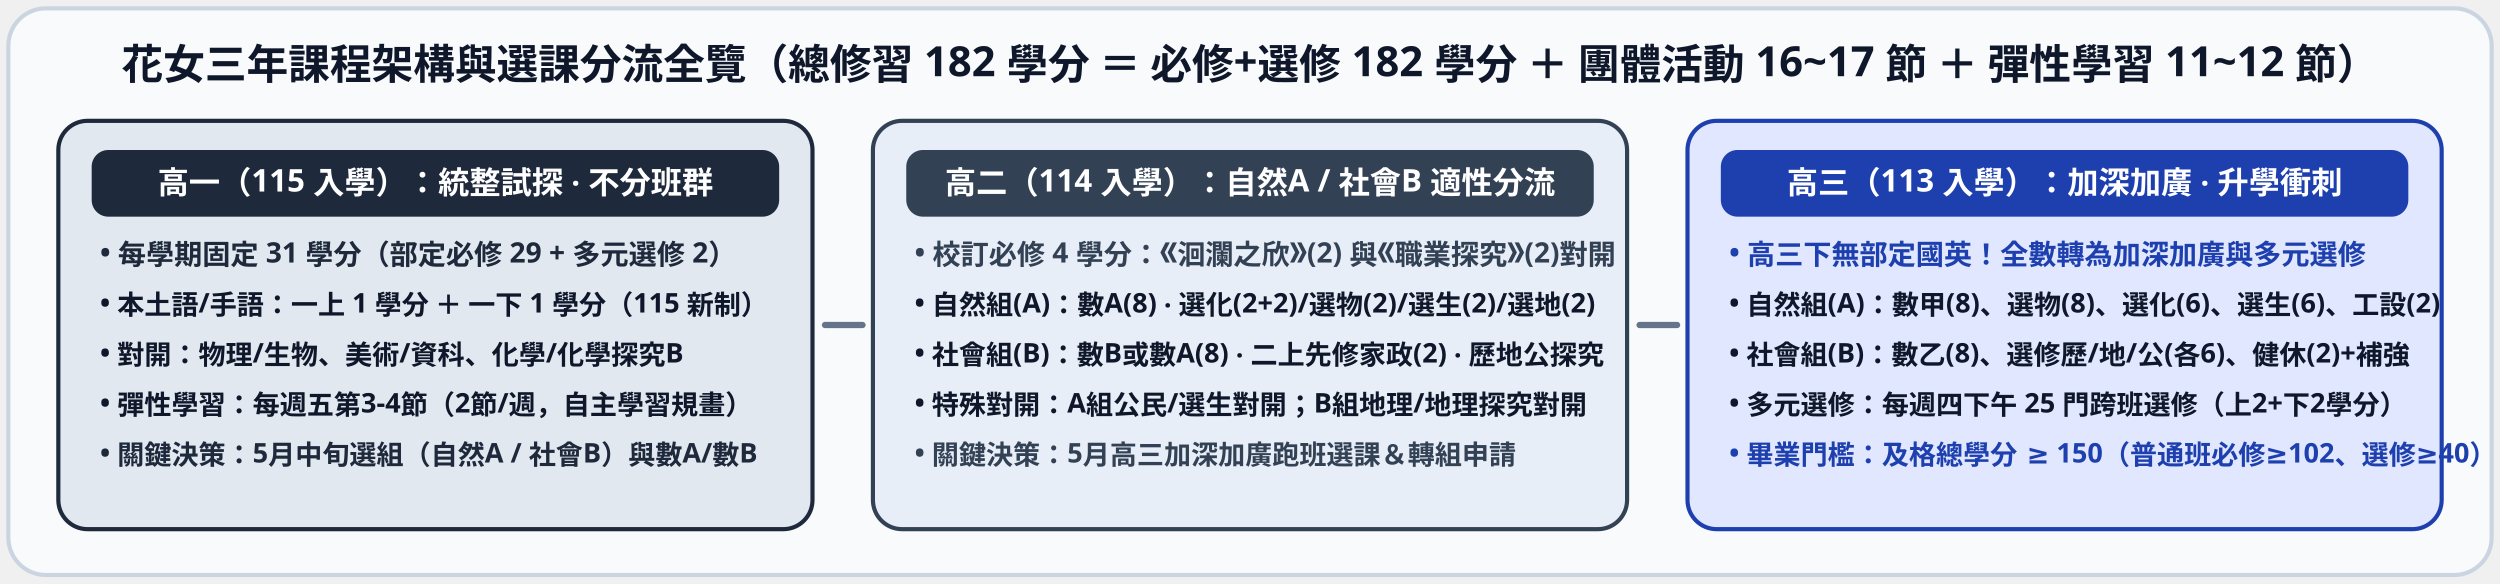
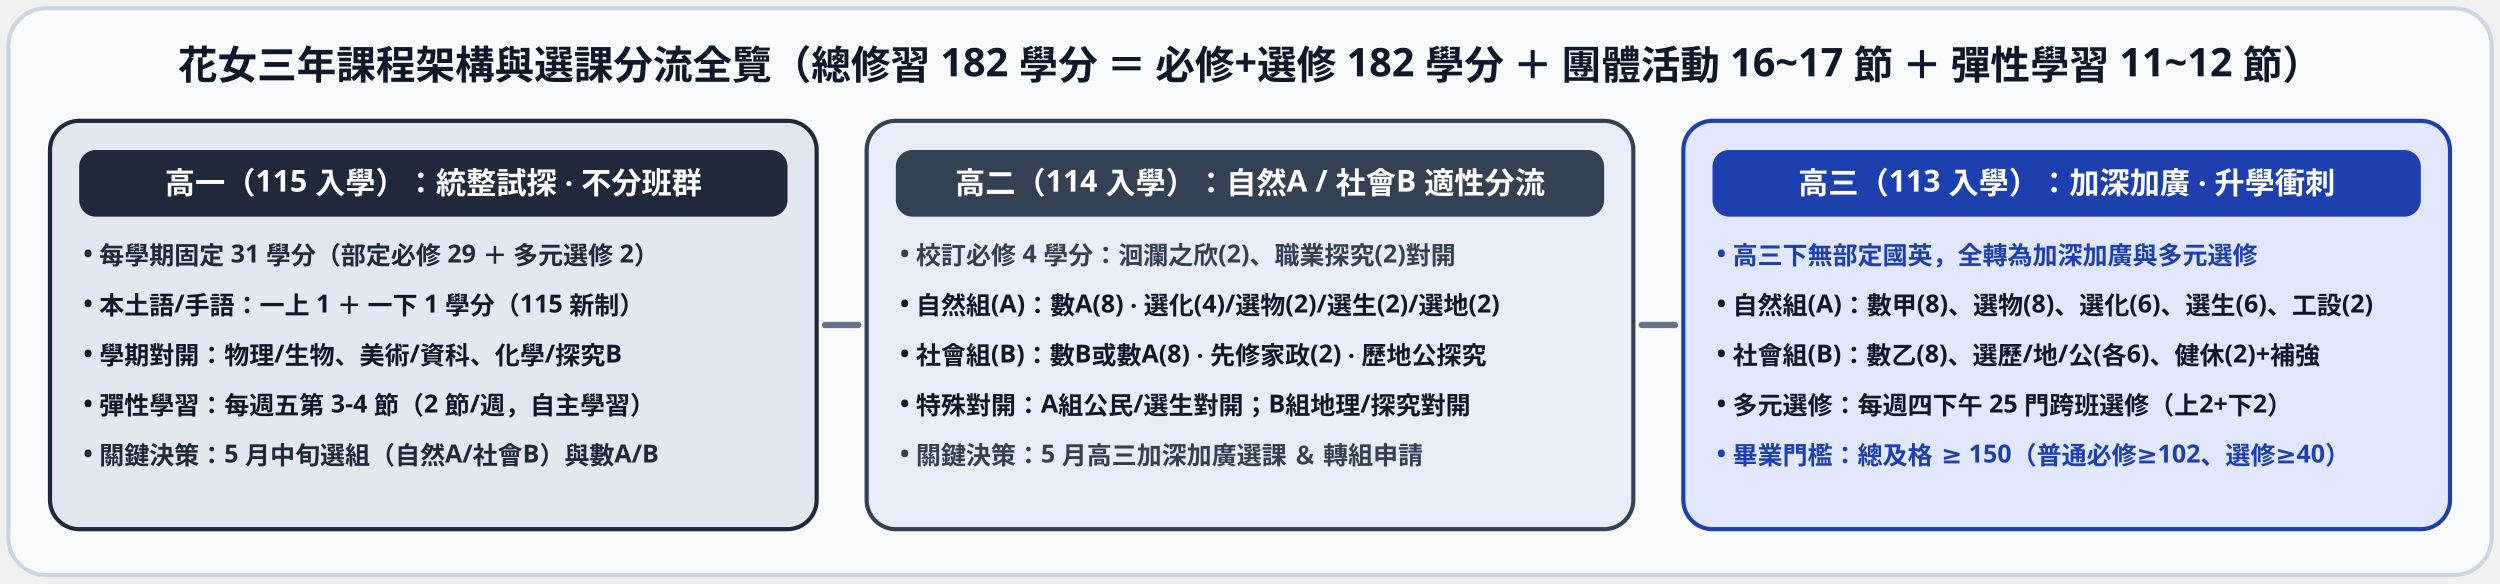
<svg xmlns="http://www.w3.org/2000/svg" viewBox="0 0 1200 280" width="100%" height="100%">
  <rect x="4" y="4" width="1192" height="272" rx="18" fill="#F8FAFC" stroke="#CBD5E1" stroke-width="2" />
-   <text x="600" y="38" text-anchor="middle" font-family="'Noto Sans TC', 'PingFang TC', sans-serif" font-size="20" font-weight="900" fill="#0F172A">
+   <text x="600" y="38" text-anchor="middle" font-family="'Noto Sans TC', 'PingFang TC', sans-serif" font-size="19" font-weight="900" fill="#0F172A">
    花女三年課程架構與選課分流全覽（總修習 182 學分 ＝ 必修+選修 182 學分 ＋ 團體活動 16~17 節 ＋ 彈性學習 11~12 節）
  </text>
-   <g transform="translate(28, 58)">
-     <rect x="0" y="0" width="362" height="196" rx="14" fill="#E2E8F0" stroke="#1E293B" stroke-width="2" />
-     <rect x="16" y="14" width="330" height="32" rx="8" fill="#1E293B" />
-     <text x="181" y="35" text-anchor="middle" font-family="'Noto Sans TC', sans-serif" font-size="15" font-weight="800" fill="#FFFFFF">高一（115 入學）：統整試探 ‧ 不分班群</text>
-     <text x="20" y="68" font-family="'Noto Sans TC', sans-serif" font-size="13.5" font-weight="700" fill="#1E293B">• 每學期固定 31 學分（部定必修 29 + 多元選修 2）</text>
-     <text x="20" y="92" font-family="'Noto Sans TC', sans-serif" font-size="13" font-weight="600" fill="#0F172A">• 本土語/手語：一上 1 學分 ＋ 一下 1 學分（115 新制）</text>
-     <text x="20" y="116" font-family="'Noto Sans TC', sans-serif" font-size="13" font-weight="600" fill="#0F172A">• 對開：物理/生物、美術/資科、化學/化學探究B</text>
-     <text x="20" y="140" font-family="'Noto Sans TC', sans-serif" font-size="13" font-weight="600" fill="#0F172A">• 彈性學習：每週五第3-4節（2節/週，自主學習規畫）</text>
-     <text x="20" y="164" font-family="'Noto Sans TC', sans-serif" font-size="13" font-weight="700" fill="#1E293B">• 關鍵決策：5月中旬選組（自然A / 社會B）與數A/數B</text>
+   <g transform="translate(24, 58)">
+     <rect x="0" y="0" width="368" height="196" rx="14" fill="#E2E8F0" stroke="#1E293B" stroke-width="2" />
+     <rect x="14" y="14" width="340" height="32" rx="8" fill="#1E293B" />
+     <text x="184" y="35" text-anchor="middle" font-family="'Noto Sans TC', sans-serif" font-size="14.5" font-weight="800" fill="#FFFFFF">高一（115 入學）：統整試探 ‧ 不分班群</text>
+     <text x="16" y="68" font-family="'Noto Sans TC', sans-serif" font-size="12" font-weight="700" fill="#1E293B">• 每學期固定 31 學分（部定必修 29 ＋ 多元選修 2）</text>
+     <text x="16" y="92" font-family="'Noto Sans TC', sans-serif" font-size="12" font-weight="600" fill="#0F172A">• 本土語/手語：一上 1 ＋ 一下 1 學分（115 新制）</text>
+     <text x="16" y="116" font-family="'Noto Sans TC', sans-serif" font-size="12" font-weight="600" fill="#0F172A">• 學期對開：物理/生物、美術/資科、化學/探究B</text>
+     <text x="16" y="140" font-family="'Noto Sans TC', sans-serif" font-size="12" font-weight="600" fill="#0F172A">• 彈性學習：每週五第 3-4 節（2 節/週，自主學習）</text>
+     <text x="16" y="164" font-family="'Noto Sans TC', sans-serif" font-size="12" font-weight="700" fill="#1E293B">• 關鍵決策：5 月中旬選組（自然A/社會B）與數A/B</text>
  </g>
-   <path d="M 396 156 L 414 156" stroke="#64748B" stroke-width="3" stroke-linecap="round" />
-   <g transform="translate(419, 58)">
-     <rect x="0" y="0" width="362" height="196" rx="14" fill="#E8EEF7" stroke="#334155" stroke-width="2" />
-     <rect x="16" y="14" width="330" height="32" rx="8" fill="#334155" />
-     <text x="181" y="35" text-anchor="middle" font-family="'Noto Sans TC', sans-serif" font-size="15" font-weight="800" fill="#FFFFFF">高二（114 入學）：自然A / 社會B 適性分流</text>
-     <text x="20" y="68" font-family="'Noto Sans TC', sans-serif" font-size="13.5" font-weight="700" fill="#334155">• 校訂必修 4 學分：《洄瀾之欣》(2) 與《職業探究》(2)對開</text>
-     <text x="20" y="92" font-family="'Noto Sans TC', sans-serif" font-size="13" font-weight="600" fill="#0F172A">• 自然組(A)：數A(8) ‧ 選化(2+2)/選物(2)/選生(2)/選地(2)</text>
-     <text x="20" y="116" font-family="'Noto Sans TC', sans-serif" font-size="13" font-weight="600" fill="#0F172A">• 社會組(B)：數B或數A(8) ‧ 二上先修家政(2) ‧ 歷地公探究</text>
-     <text x="20" y="140" font-family="'Noto Sans TC', sans-serif" font-size="13" font-weight="600" fill="#0F172A">• 特殊對開：A組公民/選生對開；B組地理/地理探究對開</text>
-     <text x="20" y="164" font-family="'Noto Sans TC', sans-serif" font-size="13" font-weight="700" fill="#334155">• 關鍵決策：5月高三加深加廣跑班選課＆轉組申請</text>
+   <path d="M 396 156 L 412 156" stroke="#64748B" stroke-width="3" stroke-linecap="round" />
+   <g transform="translate(416, 58)">
+     <rect x="0" y="0" width="368" height="196" rx="14" fill="#E8EEF7" stroke="#334155" stroke-width="2" />
+     <rect x="14" y="14" width="340" height="32" rx="8" fill="#334155" />
+     <text x="184" y="35" text-anchor="middle" font-family="'Noto Sans TC', sans-serif" font-size="14.5" font-weight="800" fill="#FFFFFF">高二（114 入學）：自然A / 社會B 適性分流</text>
+     <text x="16" y="68" font-family="'Noto Sans TC', sans-serif" font-size="12" font-weight="700" fill="#334155">• 校訂必修 4 學分：洄瀾之欣(2)、職業探究(2)對開</text>
+     <text x="16" y="92" font-family="'Noto Sans TC', sans-serif" font-size="12" font-weight="600" fill="#0F172A">• 自然組(A)：數A(8) ‧ 選化(4)/選物(2)/選生(2)/選地(2)</text>
+     <text x="16" y="116" font-family="'Noto Sans TC', sans-serif" font-size="12" font-weight="600" fill="#0F172A">• 社會組(B)：數B或數A(8) ‧ 先修家政(2) ‧ 歷地公探究</text>
+     <text x="16" y="140" font-family="'Noto Sans TC', sans-serif" font-size="12" font-weight="600" fill="#0F172A">• 特殊對開：A組公民/選生對開；B組地理/探究對開</text>
+     <text x="16" y="164" font-family="'Noto Sans TC', sans-serif" font-size="12" font-weight="700" fill="#334155">• 關鍵決策：5 月高三加深加廣選課 ＆ 轉組申請</text>
  </g>
-   <path d="M 787 156 L 805 156" stroke="#64748B" stroke-width="3" stroke-linecap="round" />
-   <g transform="translate(810, 58)">
-     <rect x="0" y="0" width="362" height="196" rx="14" fill="#E0E7FF" stroke="#1E40AF" stroke-width="2" />
-     <rect x="16" y="14" width="330" height="32" rx="8" fill="#1E40AF" />
-     <text x="181" y="35" text-anchor="middle" font-family="'Noto Sans TC', sans-serif" font-size="15" font-weight="800" fill="#FFFFFF">高三（113 入學）：加深加廣 ‧ 升學衝刺</text>
-     <text x="20" y="68" font-family="'Noto Sans TC', sans-serif" font-size="13.5" font-weight="700" fill="#1E40AF">• 高三下無部定國英！全數轉為加深加廣與多元選修</text>
-     <text x="20" y="92" font-family="'Noto Sans TC', sans-serif" font-size="13" font-weight="600" fill="#0F172A">• 自然組(A)：數甲(8)、選物(8)、選化(6)、選生(6)、工設(2)</text>
-     <text x="20" y="116" font-family="'Noto Sans TC', sans-serif" font-size="13" font-weight="600" fill="#0F172A">• 社會組(B)：數乙(8)、選修歷/地/公(各6)、健休(2)+補強</text>
-     <text x="20" y="140" font-family="'Noto Sans TC', sans-serif" font-size="13" font-weight="600" fill="#0F172A">• 多元選修：每週四下午 25 門跨班選修（上2+下2學分）</text>
-     <text x="20" y="164" font-family="'Noto Sans TC', sans-serif" font-size="13" font-weight="700" fill="#1E40AF">• 畢業門檻：及格總學分 ≥ 150（普通班必修≥102、選修≥40）</text>
+   <path d="M 788 156 L 804 156" stroke="#64748B" stroke-width="3" stroke-linecap="round" />
+   <g transform="translate(808, 58)">
+     <rect x="0" y="0" width="368" height="196" rx="14" fill="#E0E7FF" stroke="#1E40AF" stroke-width="2" />
+     <rect x="14" y="14" width="340" height="32" rx="8" fill="#1E40AF" />
+     <text x="184" y="35" text-anchor="middle" font-family="'Noto Sans TC', sans-serif" font-size="14.5" font-weight="800" fill="#FFFFFF">高三（113 入學）：加深加廣 ‧ 升學衝刺</text>
+     <text x="16" y="68" font-family="'Noto Sans TC', sans-serif" font-size="12" font-weight="700" fill="#1E40AF">• 高三下無部定國英，全轉為加深加廣與多元選修</text>
+     <text x="16" y="92" font-family="'Noto Sans TC', sans-serif" font-size="12" font-weight="600" fill="#0F172A">• 自然組(A)：數甲(8)、選物(8)、選化(6)、選生(6)、工設(2)</text>
+     <text x="16" y="116" font-family="'Noto Sans TC', sans-serif" font-size="12" font-weight="600" fill="#0F172A">• 社會組(B)：數乙(8)、選歷/地/公(各6)、健休(2)+補強</text>
+     <text x="16" y="140" font-family="'Noto Sans TC', sans-serif" font-size="12" font-weight="600" fill="#0F172A">• 多元選修：每週四下午 25 門跨班選修（上2+下2）</text>
+     <text x="16" y="164" font-family="'Noto Sans TC', sans-serif" font-size="12" font-weight="700" fill="#1E40AF">• 畢業門檻：總及格 ≥ 150（普通必修≥102、選修≥40）</text>
  </g>
</svg>
